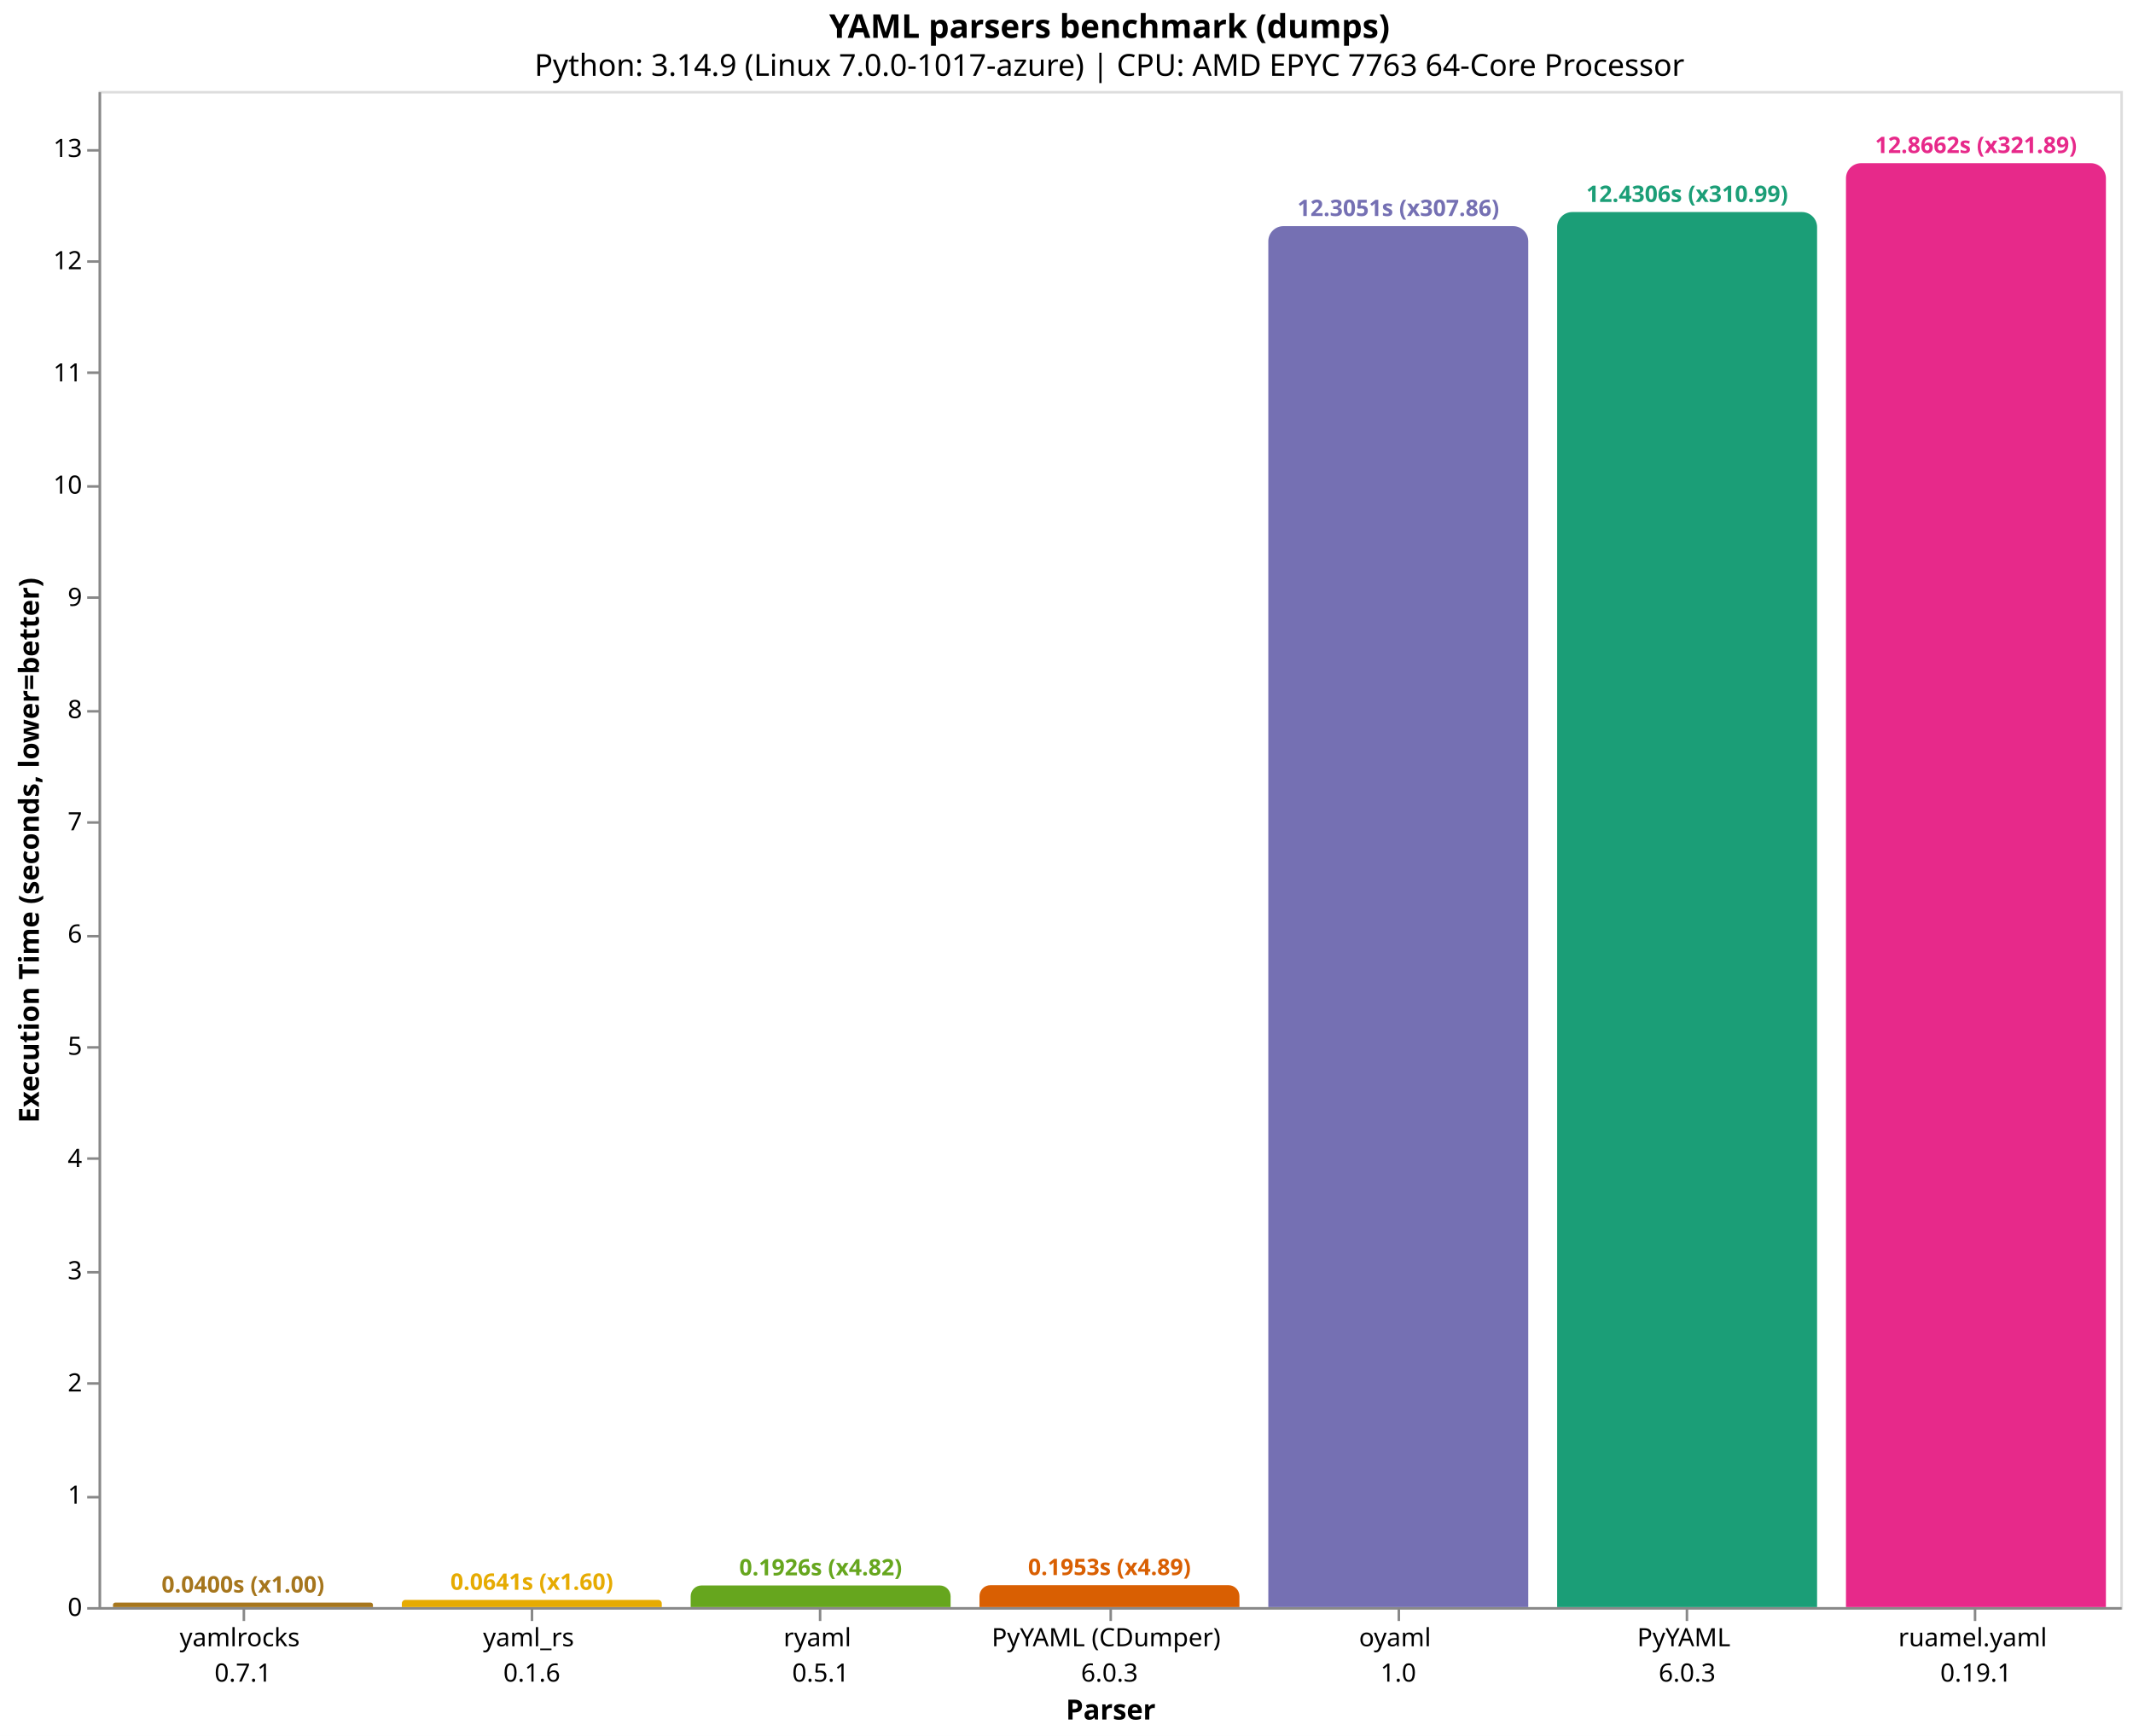
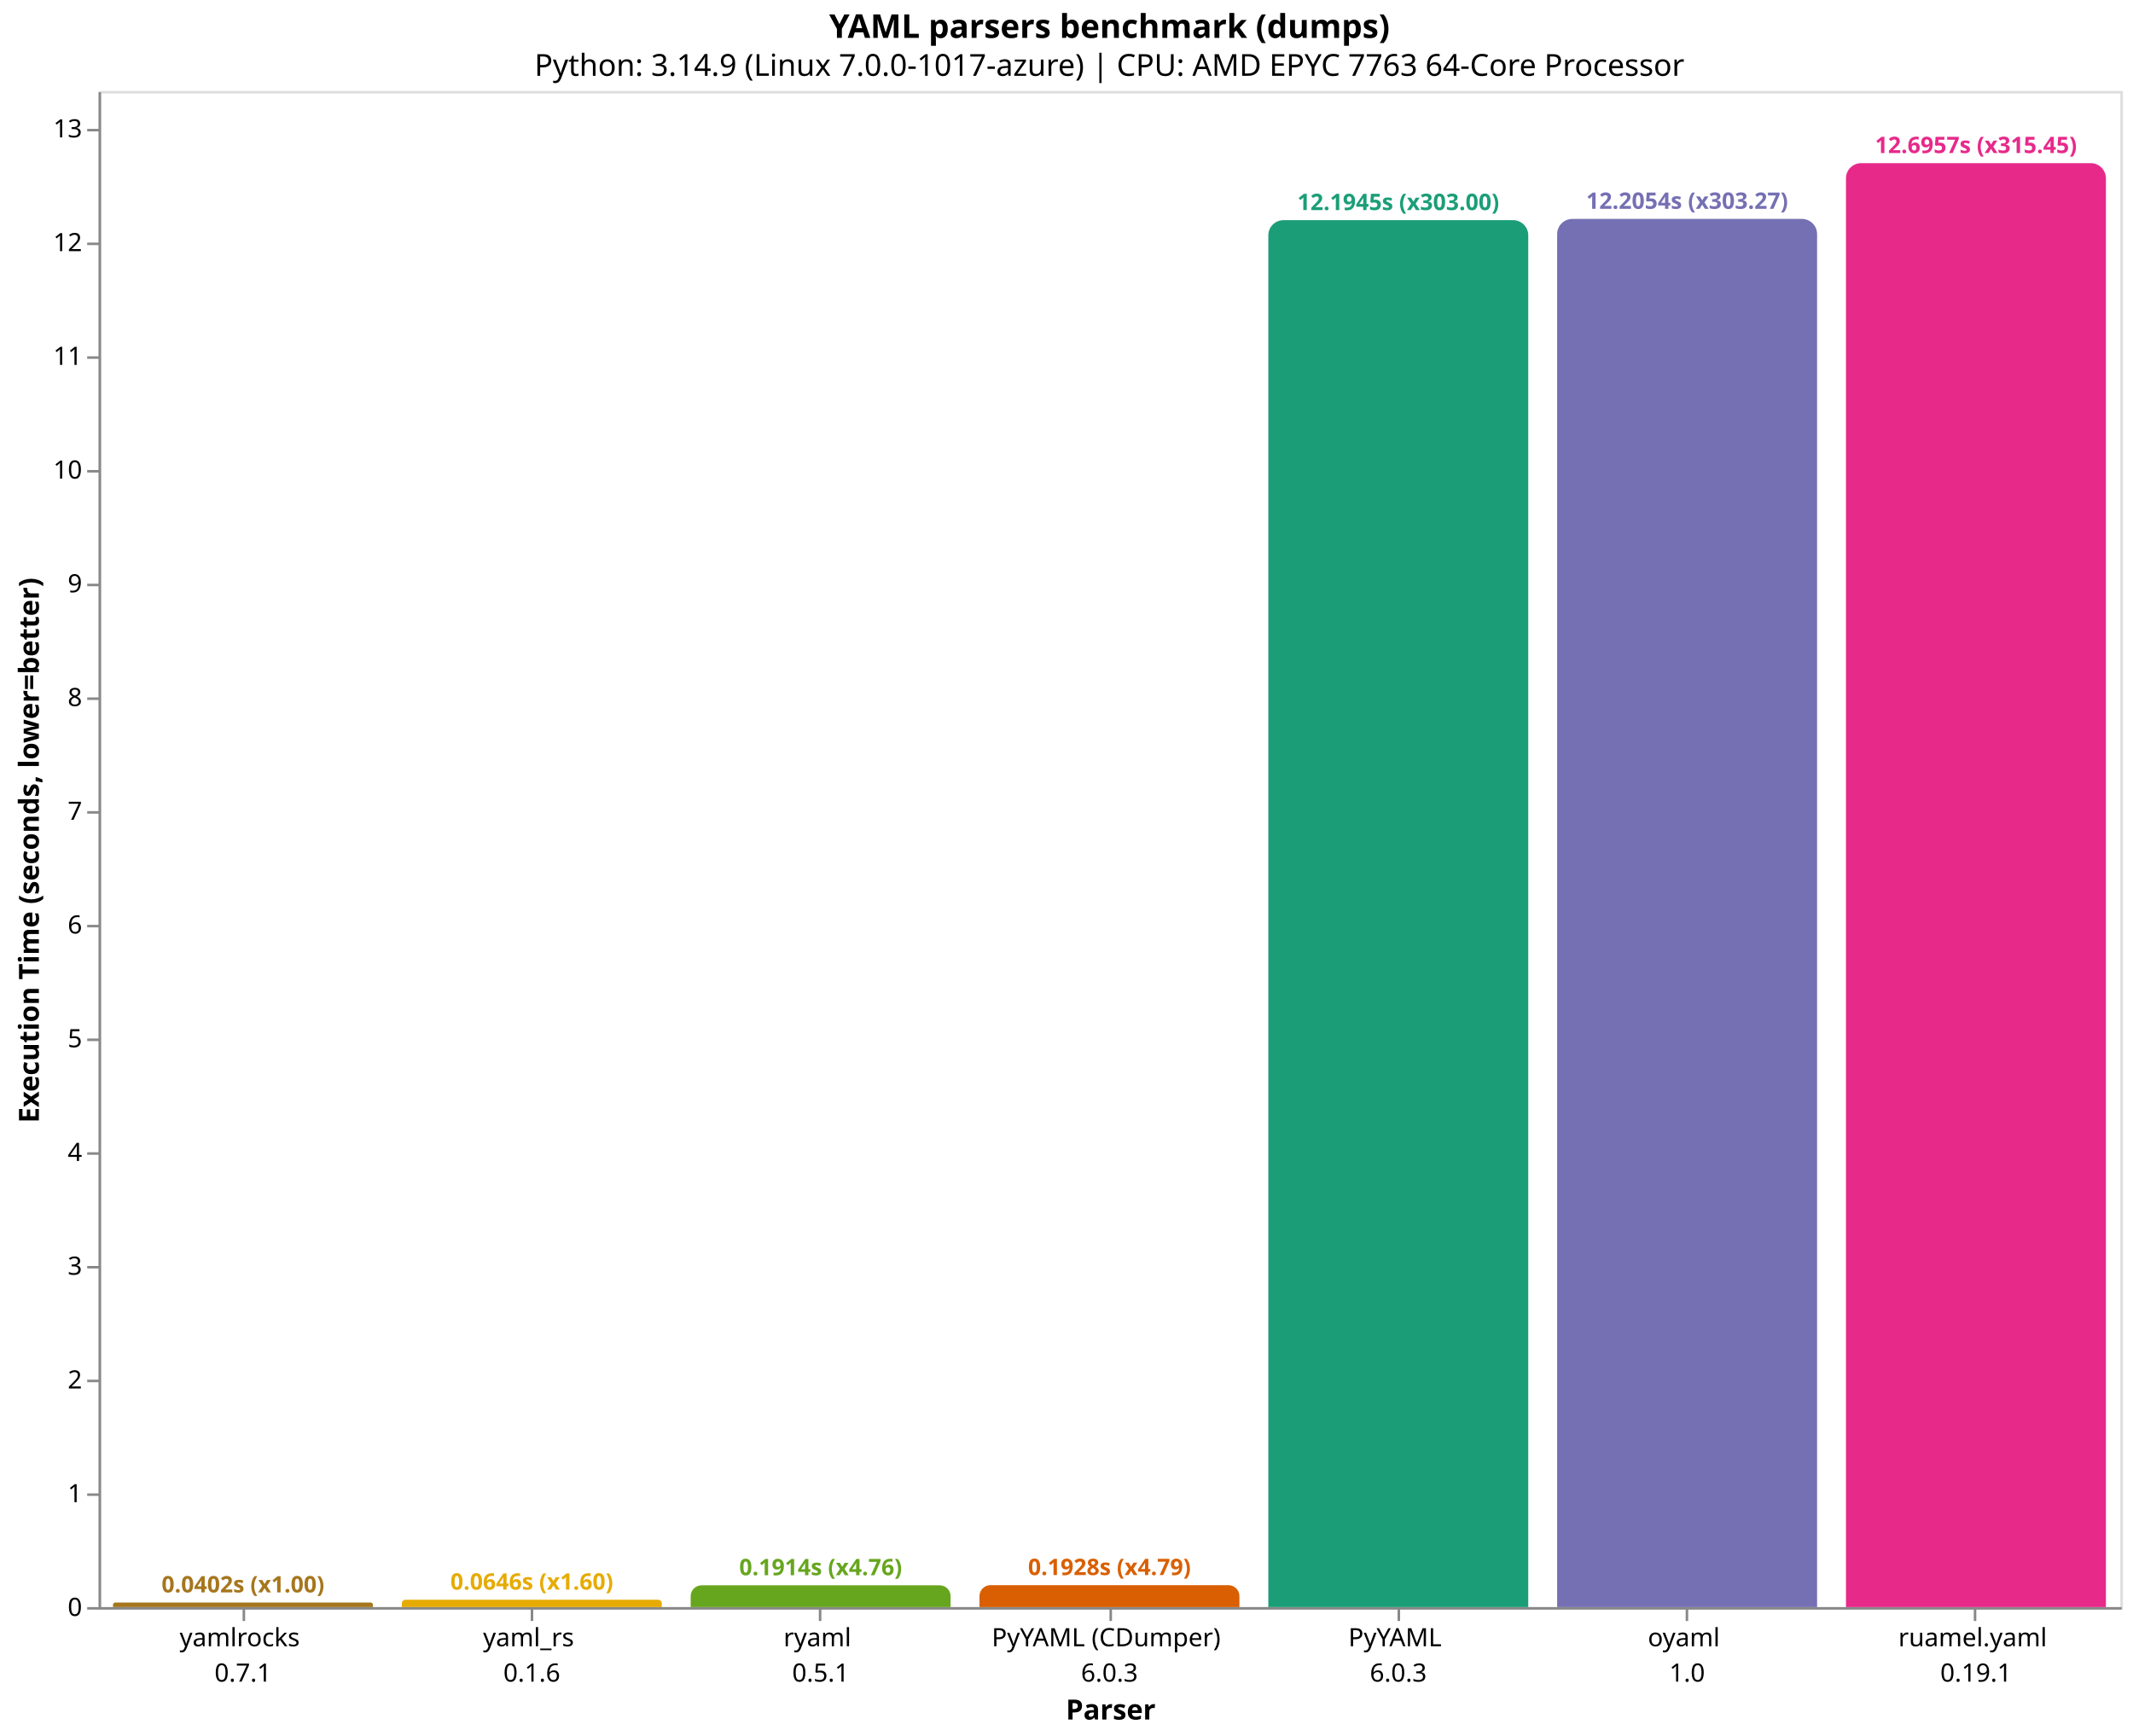
<svg xmlns="http://www.w3.org/2000/svg" version="1.1" class="marks" width="844" height="687" viewBox="0 0 844 687">
  <rect width="844" height="687" fill="white" />
  <g fill="none" stroke-miterlimit="10" transform="translate(39,36)">
    <g class="mark-group role-frame root" role="graphics-object" aria-roledescription="group mark container">
      <g transform="translate(0,0)">
        <path class="background" aria-hidden="true" d="M0.5,0.5h800v600h-800Z" stroke="#ddd" />
        <g>
-           <g class="mark-group role-axis" role="graphics-symbol" aria-roledescription="axis" aria-label="X-axis titled 'Parser' for a discrete scale with 7 values: yamlrocks&#10;0.7.1, yaml_rs&#10;0.1.6, ryaml&#10;0.5.1, PyYAML (CDumper)&#10;6.0.3, oyaml&#10;1.0, PyYAML&#10;6.0.3, ruamel.yaml&#10;0.19.1">
+           <g class="mark-group role-axis" role="graphics-symbol" aria-roledescription="axis" aria-label="X-axis titled 'Parser' for a discrete scale with 7 values: yamlrocks&#10;0.7.1, yaml_rs&#10;0.1.6, ryaml&#10;0.5.1, PyYAML (CDumper)&#10;6.0.3, PyYAML&#10;6.0.3, oyaml&#10;1.0, ruamel.yaml&#10;0.19.1">
            <g transform="translate(0.5,600.5)">
              <path class="background" aria-hidden="true" d="M0,0h0v0h0Z" pointer-events="none" />
              <g>
                <g class="mark-rule role-axis-tick" pointer-events="none">
                  <line transform="translate(57,0)" x2="0" y2="5" stroke="#888" stroke-width="1" opacity="1" />
                  <line transform="translate(171,0)" x2="0" y2="5" stroke="#888" stroke-width="1" opacity="1" />
                  <line transform="translate(285,0)" x2="0" y2="5" stroke="#888" stroke-width="1" opacity="1" />
                  <line transform="translate(400,0)" x2="0" y2="5" stroke="#888" stroke-width="1" opacity="1" />
                  <line transform="translate(514,0)" x2="0" y2="5" stroke="#888" stroke-width="1" opacity="1" />
                  <line transform="translate(628,0)" x2="0" y2="5" stroke="#888" stroke-width="1" opacity="1" />
                  <line transform="translate(742,0)" x2="0" y2="5" stroke="#888" stroke-width="1" opacity="1" />
                </g>
                <g class="mark-text role-axis-label" pointer-events="none">
                  <text text-anchor="middle" transform="translate(56.64286,15)" font-family="sans-serif" font-size="10px" fill="#000" opacity="1">
                    <tspan>yamlrocks</tspan>
                    <tspan x="0" dy="14">0.7.1</tspan>
                  </text>
                  <text text-anchor="middle" transform="translate(170.9286,15)" font-family="sans-serif" font-size="10px" fill="#000" opacity="1">
                    <tspan>yaml_rs</tspan>
                    <tspan x="0" dy="14">0.1.6</tspan>
                  </text>
                  <text text-anchor="middle" transform="translate(285.2143,15)" font-family="sans-serif" font-size="10px" fill="#000" opacity="1">
                    <tspan>ryaml</tspan>
                    <tspan x="0" dy="14">0.5.1</tspan>
                  </text>
                  <text text-anchor="middle" transform="translate(399.5,15)" font-family="sans-serif" font-size="10px" fill="#000" opacity="1">
                    <tspan>PyYAML (CDumper)</tspan>
                    <tspan x="0" dy="14">6.0.3</tspan>
                  </text>
                  <text text-anchor="middle" transform="translate(513.7857,15)" font-family="sans-serif" font-size="10px" fill="#000" opacity="1">
+                     <tspan>PyYAML</tspan>
+                     <tspan x="0" dy="14">6.0.3</tspan>
+                   </text>
+                   <text text-anchor="middle" transform="translate(628.0714,15)" font-family="sans-serif" font-size="10px" fill="#000" opacity="1">
                    <tspan>oyaml</tspan>
                    <tspan x="0" dy="14">1.0</tspan>
-                   </text>
-                   <text text-anchor="middle" transform="translate(628.0714,15)" font-family="sans-serif" font-size="10px" fill="#000" opacity="1">
-                     <tspan>PyYAML</tspan>
-                     <tspan x="0" dy="14">6.0.3</tspan>
                  </text>
                  <text text-anchor="middle" transform="translate(742.3571,15)" font-family="sans-serif" font-size="10px" fill="#000" opacity="1">
                    <tspan>ruamel.yaml</tspan>
                    <tspan x="0" dy="14">0.19.1</tspan>
                  </text>
                </g>
                <g class="mark-rule role-axis-domain" pointer-events="none">
                  <line transform="translate(0,0)" x2="800" y2="0" stroke="#888" stroke-width="1" opacity="1" />
                </g>
                <g class="mark-text role-axis-title" pointer-events="none">
                  <text text-anchor="middle" transform="translate(400,44)" font-family="sans-serif" font-size="11px" font-weight="bold" fill="#000" opacity="1">Parser</text>
                </g>
              </g>
              <path class="foreground" aria-hidden="true" d="" pointer-events="none" display="none" />
            </g>
          </g>
-           <g class="mark-group role-axis" role="graphics-symbol" aria-roledescription="axis" aria-label="Y-axis titled 'Execution Time (seconds, lower=better)' for a linear scale with values from 0 to 14">
+           <g class="mark-group role-axis" role="graphics-symbol" aria-roledescription="axis" aria-label="Y-axis titled 'Execution Time (seconds, lower=better)' for a linear scale with values from 0 to 13">
            <g transform="translate(0.5,0.5)">
              <path class="background" aria-hidden="true" d="M0,0h0v0h0Z" pointer-events="none" />
              <g>
                <g class="mark-rule role-axis-tick" pointer-events="none">
                  <line transform="translate(0,600)" x2="-5" y2="0" stroke="#888" stroke-width="1" opacity="1" />
-                   <line transform="translate(0,556)" x2="-5" y2="0" stroke="#888" stroke-width="1" opacity="1" />
-                   <line transform="translate(0,511)" x2="-5" y2="0" stroke="#888" stroke-width="1" opacity="1" />
-                   <line transform="translate(0,467)" x2="-5" y2="0" stroke="#888" stroke-width="1" opacity="1" />
-                   <line transform="translate(0,422)" x2="-5" y2="0" stroke="#888" stroke-width="1" opacity="1" />
-                   <line transform="translate(0,378)" x2="-5" y2="0" stroke="#888" stroke-width="1" opacity="1" />
-                   <line transform="translate(0,334)" x2="-5" y2="0" stroke="#888" stroke-width="1" opacity="1" />
-                   <line transform="translate(0,289)" x2="-5" y2="0" stroke="#888" stroke-width="1" opacity="1" />
-                   <line transform="translate(0,245)" x2="-5" y2="0" stroke="#888" stroke-width="1" opacity="1" />
-                   <line transform="translate(0,200)" x2="-5" y2="0" stroke="#888" stroke-width="1" opacity="1" />
-                   <line transform="translate(0,156)" x2="-5" y2="0" stroke="#888" stroke-width="1" opacity="1" />
-                   <line transform="translate(0,111)" x2="-5" y2="0" stroke="#888" stroke-width="1" opacity="1" />
-                   <line transform="translate(0,67)" x2="-5" y2="0" stroke="#888" stroke-width="1" opacity="1" />
-                   <line transform="translate(0,23)" x2="-5" y2="0" stroke="#888" stroke-width="1" opacity="1" />
+                   <line transform="translate(0,555)" x2="-5" y2="0" stroke="#888" stroke-width="1" opacity="1" />
+                   <line transform="translate(0,510)" x2="-5" y2="0" stroke="#888" stroke-width="1" opacity="1" />
+                   <line transform="translate(0,465)" x2="-5" y2="0" stroke="#888" stroke-width="1" opacity="1" />
+                   <line transform="translate(0,420)" x2="-5" y2="0" stroke="#888" stroke-width="1" opacity="1" />
+                   <line transform="translate(0,375)" x2="-5" y2="0" stroke="#888" stroke-width="1" opacity="1" />
+                   <line transform="translate(0,330)" x2="-5" y2="0" stroke="#888" stroke-width="1" opacity="1" />
+                   <line transform="translate(0,285)" x2="-5" y2="0" stroke="#888" stroke-width="1" opacity="1" />
+                   <line transform="translate(0,240)" x2="-5" y2="0" stroke="#888" stroke-width="1" opacity="1" />
+                   <line transform="translate(0,195)" x2="-5" y2="0" stroke="#888" stroke-width="1" opacity="1" />
+                   <line transform="translate(0,150)" x2="-5" y2="0" stroke="#888" stroke-width="1" opacity="1" />
+                   <line transform="translate(0,105)" x2="-5" y2="0" stroke="#888" stroke-width="1" opacity="1" />
+                   <line transform="translate(0,60)" x2="-5" y2="0" stroke="#888" stroke-width="1" opacity="1" />
+                   <line transform="translate(0,15)" x2="-5" y2="0" stroke="#888" stroke-width="1" opacity="1" />
                </g>
                <g class="mark-text role-axis-label" pointer-events="none">
                  <text text-anchor="end" transform="translate(-7,603)" font-family="sans-serif" font-size="10px" fill="#000" opacity="1">0</text>
-                   <text text-anchor="end" transform="translate(-7,558.5867)" font-family="sans-serif" font-size="10px" fill="#000" opacity="1">1</text>
-                   <text text-anchor="end" transform="translate(-7,514.1734)" font-family="sans-serif" font-size="10px" fill="#000" opacity="1">2</text>
-                   <text text-anchor="end" transform="translate(-7,469.7602)" font-family="sans-serif" font-size="10px" fill="#000" opacity="1">3</text>
-                   <text text-anchor="end" transform="translate(-7,425.3469)" font-family="sans-serif" font-size="10px" fill="#000" opacity="1">4</text>
-                   <text text-anchor="end" transform="translate(-7,380.9336)" font-family="sans-serif" font-size="10px" fill="#000" opacity="1">5</text>
-                   <text text-anchor="end" transform="translate(-7,336.5203)" font-family="sans-serif" font-size="10px" fill="#000" opacity="1">6</text>
-                   <text text-anchor="end" transform="translate(-7,292.1071)" font-family="sans-serif" font-size="10px" fill="#000" opacity="1">7</text>
-                   <text text-anchor="end" transform="translate(-7,247.6938)" font-family="sans-serif" font-size="10px" fill="#000" opacity="1">8</text>
-                   <text text-anchor="end" transform="translate(-7,203.2805)" font-family="sans-serif" font-size="10px" fill="#000" opacity="1">9</text>
-                   <text text-anchor="end" transform="translate(-7,158.8672)" font-family="sans-serif" font-size="10px" fill="#000" opacity="1">10</text>
-                   <text text-anchor="end" transform="translate(-7,114.454)" font-family="sans-serif" font-size="10px" fill="#000" opacity="1">11</text>
-                   <text text-anchor="end" transform="translate(-7,70.04069)" font-family="sans-serif" font-size="10px" fill="#000" opacity="1">12</text>
-                   <text text-anchor="end" transform="translate(-7,25.62741)" font-family="sans-serif" font-size="10px" fill="#000" opacity="1">13</text>
+                   <text text-anchor="end" transform="translate(-7,557.9905)" font-family="sans-serif" font-size="10px" fill="#000" opacity="1">1</text>
+                   <text text-anchor="end" transform="translate(-7,512.981)" font-family="sans-serif" font-size="10px" fill="#000" opacity="1">2</text>
+                   <text text-anchor="end" transform="translate(-7,467.9715)" font-family="sans-serif" font-size="10px" fill="#000" opacity="1">3</text>
+                   <text text-anchor="end" transform="translate(-7,422.962)" font-family="sans-serif" font-size="10px" fill="#000" opacity="1">4</text>
+                   <text text-anchor="end" transform="translate(-7,377.9525)" font-family="sans-serif" font-size="10px" fill="#000" opacity="1">5</text>
+                   <text text-anchor="end" transform="translate(-7,332.943)" font-family="sans-serif" font-size="10px" fill="#000" opacity="1">6</text>
+                   <text text-anchor="end" transform="translate(-7,287.9335)" font-family="sans-serif" font-size="10px" fill="#000" opacity="1">7</text>
+                   <text text-anchor="end" transform="translate(-7,242.924)" font-family="sans-serif" font-size="10px" fill="#000" opacity="1">8</text>
+                   <text text-anchor="end" transform="translate(-7,197.9145)" font-family="sans-serif" font-size="10px" fill="#000" opacity="1">9</text>
+                   <text text-anchor="end" transform="translate(-7,152.905)" font-family="sans-serif" font-size="10px" fill="#000" opacity="1">10</text>
+                   <text text-anchor="end" transform="translate(-7,107.8955)" font-family="sans-serif" font-size="10px" fill="#000" opacity="1">11</text>
+                   <text text-anchor="end" transform="translate(-7,62.88598)" font-family="sans-serif" font-size="10px" fill="#000" opacity="1">12</text>
+                   <text text-anchor="end" transform="translate(-7,17.87648)" font-family="sans-serif" font-size="10px" fill="#000" opacity="1">13</text>
                </g>
                <g class="mark-rule role-axis-domain" pointer-events="none">
                  <line transform="translate(0,600)" x2="0" y2="-600" stroke="#888" stroke-width="1" opacity="1" />
                </g>
                <g class="mark-text role-axis-title" pointer-events="none">
                  <text text-anchor="middle" transform="translate(-22.12305,300) rotate(-90) translate(0,-2)" font-family="sans-serif" font-size="11px" font-weight="bold" fill="#000" opacity="1">Execution Time (seconds, lower=better)</text>
                </g>
              </g>
              <path class="foreground" aria-hidden="true" d="" pointer-events="none" display="none" />
            </g>
          </g>
          <g class="mark-group role-scope" role="graphics-object" aria-roledescription="group mark container">
-             <g transform="translate(5.714286,598.2248)">
-               <path class="background" aria-hidden="true" d="M0.888,0L101.97,0C102.459,0,102.857,0.398,102.857,0.888L102.857,1.775C102.857,1.775,102.857,1.775,102.857,1.775L0,1.775C0,1.775,0,1.775,0,1.775L0,0.888C0,0.398,0.398,0,0.888,0Z" />
+             <g transform="translate(5.714286,598.1885)">
+               <path class="background" aria-hidden="true" d="M0.906,0L101.951,0C102.451,0,102.857,0.406,102.857,0.906L102.857,1.811C102.857,1.811,102.857,1.811,102.857,1.811L0,1.811C0,1.811,0,1.811,0,1.811L0,0.906C0,0.406,0.406,0,0.906,0Z" />
              <g clip-path="url(#clip9)">
                <g class="mark-group role-scope" role="graphics-object" aria-roledescription="group mark container">
-                   <g transform="translate(0,-598.2248)">
-                     <path class="background" aria-hidden="true" d="M0,0h102.857v0h-102.857Z" />
-                     <g>
-                       <g class="mark-rect role-mark layer_0_marks" role="graphics-object" aria-roledescription="rect mark container">
-                         <path aria-label="Parser: yamlrocks&#10;0.7.1; Execution Time (seconds, lower=better): 0.039970558; parser: yamlrocks; Execution Time (s): 0.0400; Slowdown: 1.00" role="graphics-symbol" aria-roledescription="bar" d="M0,598.225h102.857v1.775h-102.857Z" fill="#a6761d" />
-                       </g>
-                     </g>
-                     <path class="foreground" aria-hidden="true" d="" display="none" />
-                   </g>
-                 </g>
-               </g>
-               <path class="foreground" aria-hidden="true" d="" display="none" />
-             </g>
-             <g transform="translate(120,597.1516)">
-               <path class="background" aria-hidden="true" d="M1.424,0L101.433,0C102.219,0,102.857,0.638,102.857,1.424L102.857,2.848C102.857,2.848,102.857,2.848,102.857,2.848L0,2.848C0,2.848,0,2.848,0,2.848L0,1.424C0,0.638,0.638,0,1.424,0Z" />
+                   <g transform="translate(0,-598.1885)">
+                     <path class="background" aria-hidden="true" d="M0,0h102.857v0h-102.857Z" />
+                     <g>
+                       <g class="mark-rect role-mark layer_0_marks" role="graphics-object" aria-roledescription="rect mark container">
+                         <path aria-label="Parser: yamlrocks&#10;0.7.1; Execution Time (seconds, lower=better): 0.0402461703333; parser: yamlrocks; Execution Time (s): 0.0402; Slowdown: 1.00" role="graphics-symbol" aria-roledescription="bar" d="M0,598.189h102.857v1.811h-102.857Z" fill="#a6761d" />
+                       </g>
+                     </g>
+                     <path class="foreground" aria-hidden="true" d="" display="none" />
+                   </g>
+                 </g>
+               </g>
+               <path class="foreground" aria-hidden="true" d="" display="none" />
+             </g>
+             <g transform="translate(120,597.0939)">
+               <path class="background" aria-hidden="true" d="M1.453,0L101.404,0C102.206,0,102.857,0.651,102.857,1.453L102.857,2.906C102.857,2.906,102.857,2.906,102.857,2.906L0,2.906C0,2.906,0,2.906,0,2.906L0,1.453C0,0.651,0.651,0,1.453,0Z" />
              <g clip-path="url(#clip10)">
                <g class="mark-group role-scope" role="graphics-object" aria-roledescription="group mark container">
-                   <g transform="translate(0,-597.1516)">
-                     <path class="background" aria-hidden="true" d="M0,0h102.857v0h-102.857Z" />
-                     <g>
-                       <g class="mark-rect role-mark layer_0_marks" role="graphics-object" aria-roledescription="rect mark container">
-                         <path aria-label="Parser: yaml_rs&#10;0.1.6; Execution Time (seconds, lower=better): 0.0641347503333; parser: yaml_rs; Execution Time (s): 0.0641; Slowdown: 1.60" role="graphics-symbol" aria-roledescription="bar" d="M0,597.152h102.857v2.848h-102.857Z" fill="#e6ab02" />
-                       </g>
-                     </g>
-                     <path class="foreground" aria-hidden="true" d="" display="none" />
-                   </g>
-                 </g>
-               </g>
-               <path class="foreground" aria-hidden="true" d="" display="none" />
-             </g>
-             <g transform="translate(234.2857,591.4452)">
-               <path class="background" aria-hidden="true" d="M4.277,0L98.58,0C100.941,0,102.857,1.917,102.857,4.277L102.857,8.555C102.857,8.555,102.857,8.555,102.857,8.555L0,8.555C0,8.555,0,8.555,0,8.555L0,4.277C0,1.917,1.917,0,4.277,0Z" />
+                   <g transform="translate(0,-597.0939)">
+                     <path class="background" aria-hidden="true" d="M0,0h102.857v0h-102.857Z" />
+                     <g>
+                       <g class="mark-rect role-mark layer_0_marks" role="graphics-object" aria-roledescription="rect mark container">
+                         <path aria-label="Parser: yaml_rs&#10;0.1.6; Execution Time (seconds, lower=better): 0.0645664946667; parser: yaml_rs; Execution Time (s): 0.0646; Slowdown: 1.60" role="graphics-symbol" aria-roledescription="bar" d="M0,597.094h102.857v2.906h-102.857Z" fill="#e6ab02" />
+                       </g>
+                     </g>
+                     <path class="foreground" aria-hidden="true" d="" display="none" />
+                   </g>
+                 </g>
+               </g>
+               <path class="foreground" aria-hidden="true" d="" display="none" />
+             </g>
+             <g transform="translate(234.2857,591.3833)">
+               <path class="background" aria-hidden="true" d="M4.308,0L98.549,0C100.927,0,102.857,1.931,102.857,4.308L102.857,8.617C102.857,8.617,102.857,8.617,102.857,8.617L0,8.617C0,8.617,0,8.617,0,8.617L0,4.308C0,1.931,1.931,0,4.308,0Z" />
              <g clip-path="url(#clip11)">
                <g class="mark-group role-scope" role="graphics-object" aria-roledescription="group mark container">
-                   <g transform="translate(0,-591.4452)">
-                     <path class="background" aria-hidden="true" d="M0,0h102.857v0h-102.857Z" />
-                     <g>
-                       <g class="mark-rect role-mark layer_0_marks" role="graphics-object" aria-roledescription="rect mark container">
-                         <path aria-label="Parser: ryaml&#10;0.5.1; Execution Time (seconds, lower=better): 0.192618144; parser: ryaml; Execution Time (s): 0.1926; Slowdown: 4.82" role="graphics-symbol" aria-roledescription="bar" d="M0,591.445h102.857v8.555h-102.857Z" fill="#66a61e" />
-                       </g>
-                     </g>
-                     <path class="foreground" aria-hidden="true" d="" display="none" />
-                   </g>
-                 </g>
-               </g>
-               <path class="foreground" aria-hidden="true" d="" display="none" />
-             </g>
-             <g transform="translate(348.5714,591.3266)">
-               <path class="background" aria-hidden="true" d="M4.337,0L98.52,0C100.914,0,102.857,1.943,102.857,4.337L102.857,8.673C102.857,8.673,102.857,8.673,102.857,8.673L0,8.673C0,8.673,0,8.673,0,8.673L0,4.337C0,1.943,1.943,0,4.337,0Z" />
+                   <g transform="translate(0,-591.3833)">
+                     <path class="background" aria-hidden="true" d="M0,0h102.857v0h-102.857Z" />
+                     <g>
+                       <g class="mark-rect role-mark layer_0_marks" role="graphics-object" aria-roledescription="rect mark container">
+                         <path aria-label="Parser: ryaml&#10;0.5.1; Execution Time (seconds, lower=better): 0.191442719; parser: ryaml; Execution Time (s): 0.1914; Slowdown: 4.76" role="graphics-symbol" aria-roledescription="bar" d="M0,591.383h102.857v8.617h-102.857Z" fill="#66a61e" />
+                       </g>
+                     </g>
+                     <path class="foreground" aria-hidden="true" d="" display="none" />
+                   </g>
+                 </g>
+               </g>
+               <path class="foreground" aria-hidden="true" d="" display="none" />
+             </g>
+             <g transform="translate(348.5714,591.3241)">
+               <path class="background" aria-hidden="true" d="M4.338,0L98.519,0C100.913,0,102.857,1.944,102.857,4.338L102.857,8.676C102.857,8.676,102.857,8.676,102.857,8.676L0,8.676C0,8.676,0,8.676,0,8.676L0,4.338C0,1.944,1.944,0,4.338,0Z" />
              <g clip-path="url(#clip12)">
                <g class="mark-group role-scope" role="graphics-object" aria-roledescription="group mark container">
-                   <g transform="translate(0,-591.3266)">
-                     <path class="background" aria-hidden="true" d="M0,0h102.857v0h-102.857Z" />
-                     <g>
-                       <g class="mark-rect role-mark layer_0_marks" role="graphics-object" aria-roledescription="rect mark container">
-                         <path aria-label="Parser: PyYAML (CDumper)&#10;6.0.3; Execution Time (seconds, lower=better): 0.195287867333; parser: PyYAML (CDumper); Execution Time (s): 0.1953; Slowdown: 4.89" role="graphics-symbol" aria-roledescription="bar" d="M0,591.327h102.857v8.673h-102.857Z" fill="#d95f02" />
-                       </g>
-                     </g>
-                     <path class="foreground" aria-hidden="true" d="" display="none" />
-                   </g>
-                 </g>
-               </g>
-               <path class="foreground" aria-hidden="true" d="" display="none" />
-             </g>
-             <g transform="translate(462.8571,53.48846)">
-               <path class="background" aria-hidden="true" d="M6,0L96.857,0C100.169,0,102.857,2.689,102.857,6L102.857,546.512C102.857,546.512,102.857,546.512,102.857,546.512L0,546.512C0,546.512,0,546.512,0,546.512L0,6C0,2.689,2.689,0,6,0Z" />
+                   <g transform="translate(0,-591.3241)">
+                     <path class="background" aria-hidden="true" d="M0,0h102.857v0h-102.857Z" />
+                     <g>
+                       <g class="mark-rect role-mark layer_0_marks" role="graphics-object" aria-roledescription="rect mark container">
+                         <path aria-label="Parser: PyYAML (CDumper)&#10;6.0.3; Execution Time (seconds, lower=better): 0.192756397333; parser: PyYAML (CDumper); Execution Time (s): 0.1928; Slowdown: 4.79" role="graphics-symbol" aria-roledescription="bar" d="M0,591.324h102.857v8.676h-102.857Z" fill="#d95f02" />
+                       </g>
+                     </g>
+                     <path class="foreground" aria-hidden="true" d="" display="none" />
+                   </g>
+                 </g>
+               </g>
+               <path class="foreground" aria-hidden="true" d="" display="none" />
+             </g>
+             <g transform="translate(462.8571,51.13064)">
+               <path class="background" aria-hidden="true" d="M6,0L96.857,0C100.169,0,102.857,2.689,102.857,6L102.857,548.869C102.857,548.869,102.857,548.869,102.857,548.869L0,548.869C0,548.869,0,548.869,0,548.869L0,6C0,2.689,2.689,0,6,0Z" />
              <g clip-path="url(#clip13)">
                <g class="mark-group role-scope" role="graphics-object" aria-roledescription="group mark container">
-                   <g transform="translate(0,-53.48846)">
-                     <path class="background" aria-hidden="true" d="M0,0h102.857v0h-102.857Z" />
-                     <g>
-                       <g class="mark-rect role-mark layer_0_marks" role="graphics-object" aria-roledescription="rect mark container">
-                         <path aria-label="Parser: oyaml&#10;1.0; Execution Time (seconds, lower=better): 12.305139012; parser: oyaml; Execution Time (s): 12.3051; Slowdown: 307.86" role="graphics-symbol" aria-roledescription="bar" d="M0,53.488h102.857v546.512h-102.857Z" fill="#7570b3" />
-                       </g>
-                     </g>
-                     <path class="foreground" aria-hidden="true" d="" display="none" />
-                   </g>
-                 </g>
-               </g>
-               <path class="foreground" aria-hidden="true" d="" display="none" />
-             </g>
-             <g transform="translate(577.1429,47.91507)">
-               <path class="background" aria-hidden="true" d="M6,0L96.857,0C100.169,0,102.857,2.689,102.857,6L102.857,552.085C102.857,552.085,102.857,552.085,102.857,552.085L0,552.085C0,552.085,0,552.085,0,552.085L0,6C0,2.689,2.689,0,6,0Z" />
+                   <g transform="translate(0,-51.13064)">
+                     <path class="background" aria-hidden="true" d="M0,0h102.857v0h-102.857Z" />
+                     <g>
+                       <g class="mark-rect role-mark layer_0_marks" role="graphics-object" aria-roledescription="rect mark container">
+                         <path aria-label="Parser: PyYAML&#10;6.0.3; Execution Time (seconds, lower=better): 12.1945220357; parser: PyYAML; Execution Time (s): 12.1945; Slowdown: 303.00" role="graphics-symbol" aria-roledescription="bar" d="M0,51.131h102.857v548.869h-102.857Z" fill="#1b9e77" />
+                       </g>
+                     </g>
+                     <path class="foreground" aria-hidden="true" d="" display="none" />
+                   </g>
+                 </g>
+               </g>
+               <path class="foreground" aria-hidden="true" d="" display="none" />
+             </g>
+             <g transform="translate(577.1429,50.63917)">
+               <path class="background" aria-hidden="true" d="M6,0L96.857,0C100.169,0,102.857,2.689,102.857,6L102.857,549.361C102.857,549.361,102.857,549.361,102.857,549.361L0,549.361C0,549.361,0,549.361,0,549.361L0,6C0,2.689,2.689,0,6,0Z" />
              <g clip-path="url(#clip14)">
                <g class="mark-group role-scope" role="graphics-object" aria-roledescription="group mark container">
-                   <g transform="translate(0,-47.91507)">
-                     <path class="background" aria-hidden="true" d="M0,0h102.857v0h-102.857Z" />
-                     <g>
-                       <g class="mark-rect role-mark layer_0_marks" role="graphics-object" aria-roledescription="rect mark container">
-                         <path aria-label="Parser: PyYAML&#10;6.0.3; Execution Time (seconds, lower=better): 12.4306284957; parser: PyYAML; Execution Time (s): 12.4306; Slowdown: 310.99" role="graphics-symbol" aria-roledescription="bar" d="M0,47.915h102.857v552.085h-102.857Z" fill="#1b9e77" />
+                   <g transform="translate(0,-50.63917)">
+                     <path class="background" aria-hidden="true" d="M0,0h102.857v0h-102.857Z" />
+                     <g>
+                       <g class="mark-rect role-mark layer_0_marks" role="graphics-object" aria-roledescription="rect mark container">
+                         <path aria-label="Parser: oyaml&#10;1.0; Execution Time (seconds, lower=better): 12.205441249; parser: oyaml; Execution Time (s): 12.2054; Slowdown: 303.27" role="graphics-symbol" aria-roledescription="bar" d="M0,50.639h102.857v549.361h-102.857Z" fill="#7570b3" />
                      </g>
                    </g>
                    <path class="foreground" aria-hidden="true" d="" display="none" />
                  </g>
                </g>
              </g>
              <path class="foreground" aria-hidden="true" d="" display="none" />
            </g>
            <g transform="translate(691.4286,28.57143)">
              <path class="background" aria-hidden="true" d="M6,0L96.857,0C100.169,0,102.857,2.689,102.857,6L102.857,571.429C102.857,571.429,102.857,571.429,102.857,571.429L0,571.429C0,571.429,0,571.429,0,571.429L0,6C0,2.689,2.689,0,6,0Z" />
              <g clip-path="url(#clip15)">
                <g class="mark-group role-scope" role="graphics-object" aria-roledescription="group mark container">
                  <g transform="translate(0,-28.57143)">
                    <path class="background" aria-hidden="true" d="M0,0h102.857v0h-102.857Z" />
                    <g>
                      <g class="mark-rect role-mark layer_0_marks" role="graphics-object" aria-roledescription="rect mark container">
-                         <path aria-label="Parser: ruamel.yaml&#10;0.19.1; Execution Time (seconds, lower=better): 12.866165755; parser: ruamel.yaml; Execution Time (s): 12.8662; Slowdown: 321.89" role="graphics-symbol" aria-roledescription="bar" d="M0,28.571h102.857v571.429h-102.857Z" fill="#e7298a" />
+                         <path aria-label="Parser: ruamel.yaml&#10;0.19.1; Execution Time (seconds, lower=better): 12.695732051; parser: ruamel.yaml; Execution Time (s): 12.6957; Slowdown: 315.45" role="graphics-symbol" aria-roledescription="bar" d="M0,28.571h102.857v571.429h-102.857Z" fill="#e7298a" />
                      </g>
                    </g>
                    <path class="foreground" aria-hidden="true" d="" display="none" />
                  </g>
                </g>
              </g>
              <path class="foreground" aria-hidden="true" d="" display="none" />
            </g>
          </g>
          <g class="mark-text role-mark layer_1_marks" role="graphics-object" aria-roledescription="text mark container">
-             <text aria-label="Parser: yamlrocks&#10;0.7.1; Execution Time (seconds, lower=better): 0.039970558; parser: yamlrocks; label: 0.0400s (x1.00); Execution Time (s): 0.0400; Slowdown: 1.00" role="graphics-symbol" aria-roledescription="text mark" text-anchor="middle" transform="translate(57.14286,594.2248)" font-family="sans-serif" font-size="9px" font-weight="bold" fill="#a6761d">0.0400s (x1.00)</text>
-             <text aria-label="Parser: yaml_rs&#10;0.1.6; Execution Time (seconds, lower=better): 0.0641347503333; parser: yaml_rs; label: 0.0641s (x1.60); Execution Time (s): 0.0641; Slowdown: 1.60" role="graphics-symbol" aria-roledescription="text mark" text-anchor="middle" transform="translate(171.4286,593.1516)" font-family="sans-serif" font-size="9px" font-weight="bold" fill="#e6ab02">0.0641s (x1.60)</text>
-             <text aria-label="Parser: ryaml&#10;0.5.1; Execution Time (seconds, lower=better): 0.192618144; parser: ryaml; label: 0.1926s (x4.82); Execution Time (s): 0.1926; Slowdown: 4.82" role="graphics-symbol" aria-roledescription="text mark" text-anchor="middle" transform="translate(285.7143,587.4452)" font-family="sans-serif" font-size="9px" font-weight="bold" fill="#66a61e">0.1926s (x4.82)</text>
-             <text aria-label="Parser: PyYAML (CDumper)&#10;6.0.3; Execution Time (seconds, lower=better): 0.195287867333; parser: PyYAML (CDumper); label: 0.1953s (x4.89); Execution Time (s): 0.1953; Slowdown: 4.89" role="graphics-symbol" aria-roledescription="text mark" text-anchor="middle" transform="translate(400,587.3266)" font-family="sans-serif" font-size="9px" font-weight="bold" fill="#d95f02">0.1953s (x4.89)</text>
-             <text aria-label="Parser: oyaml&#10;1.0; Execution Time (seconds, lower=better): 12.305139012; parser: oyaml; label: 12.3051s (x307.86); Execution Time (s): 12.3051; Slowdown: 307.86" role="graphics-symbol" aria-roledescription="text mark" text-anchor="middle" transform="translate(514.2857,49.48846)" font-family="sans-serif" font-size="9px" font-weight="bold" fill="#7570b3">12.3051s (x307.86)</text>
-             <text aria-label="Parser: PyYAML&#10;6.0.3; Execution Time (seconds, lower=better): 12.4306284957; parser: PyYAML; label: 12.4306s (x310.99); Execution Time (s): 12.4306; Slowdown: 310.99" role="graphics-symbol" aria-roledescription="text mark" text-anchor="middle" transform="translate(628.5714,43.91507)" font-family="sans-serif" font-size="9px" font-weight="bold" fill="#1b9e77">12.4306s (x310.99)</text>
-             <text aria-label="Parser: ruamel.yaml&#10;0.19.1; Execution Time (seconds, lower=better): 12.866165755; parser: ruamel.yaml; label: 12.8662s (x321.89); Execution Time (s): 12.8662; Slowdown: 321.89" role="graphics-symbol" aria-roledescription="text mark" text-anchor="middle" transform="translate(742.8571,24.57143)" font-family="sans-serif" font-size="9px" font-weight="bold" fill="#e7298a">12.8662s (x321.89)</text>
+             <text aria-label="Parser: yamlrocks&#10;0.7.1; Execution Time (seconds, lower=better): 0.0402461703333; parser: yamlrocks; label: 0.0402s (x1.00); Execution Time (s): 0.0402; Slowdown: 1.00" role="graphics-symbol" aria-roledescription="text mark" text-anchor="middle" transform="translate(57.14286,594.1885)" font-family="sans-serif" font-size="9px" font-weight="bold" fill="#a6761d">0.0402s (x1.00)</text>
+             <text aria-label="Parser: yaml_rs&#10;0.1.6; Execution Time (seconds, lower=better): 0.0645664946667; parser: yaml_rs; label: 0.0646s (x1.60); Execution Time (s): 0.0646; Slowdown: 1.60" role="graphics-symbol" aria-roledescription="text mark" text-anchor="middle" transform="translate(171.4286,593.0939)" font-family="sans-serif" font-size="9px" font-weight="bold" fill="#e6ab02">0.0646s (x1.60)</text>
+             <text aria-label="Parser: ryaml&#10;0.5.1; Execution Time (seconds, lower=better): 0.191442719; parser: ryaml; label: 0.1914s (x4.76); Execution Time (s): 0.1914; Slowdown: 4.76" role="graphics-symbol" aria-roledescription="text mark" text-anchor="middle" transform="translate(285.7143,587.3833)" font-family="sans-serif" font-size="9px" font-weight="bold" fill="#66a61e">0.1914s (x4.76)</text>
+             <text aria-label="Parser: PyYAML (CDumper)&#10;6.0.3; Execution Time (seconds, lower=better): 0.192756397333; parser: PyYAML (CDumper); label: 0.1928s (x4.79); Execution Time (s): 0.1928; Slowdown: 4.79" role="graphics-symbol" aria-roledescription="text mark" text-anchor="middle" transform="translate(400,587.3241)" font-family="sans-serif" font-size="9px" font-weight="bold" fill="#d95f02">0.1928s (x4.79)</text>
+             <text aria-label="Parser: PyYAML&#10;6.0.3; Execution Time (seconds, lower=better): 12.1945220357; parser: PyYAML; label: 12.1945s (x303.00); Execution Time (s): 12.1945; Slowdown: 303.00" role="graphics-symbol" aria-roledescription="text mark" text-anchor="middle" transform="translate(514.2857,47.13064)" font-family="sans-serif" font-size="9px" font-weight="bold" fill="#1b9e77">12.1945s (x303.00)</text>
+             <text aria-label="Parser: oyaml&#10;1.0; Execution Time (seconds, lower=better): 12.205441249; parser: oyaml; label: 12.2054s (x303.27); Execution Time (s): 12.2054; Slowdown: 303.27" role="graphics-symbol" aria-roledescription="text mark" text-anchor="middle" transform="translate(628.5714,46.63917)" font-family="sans-serif" font-size="9px" font-weight="bold" fill="#7570b3">12.2054s (x303.27)</text>
+             <text aria-label="Parser: ruamel.yaml&#10;0.19.1; Execution Time (seconds, lower=better): 12.695732051; parser: ruamel.yaml; label: 12.6957s (x315.45); Execution Time (s): 12.6957; Slowdown: 315.45" role="graphics-symbol" aria-roledescription="text mark" text-anchor="middle" transform="translate(742.8571,24.57143)" font-family="sans-serif" font-size="9px" font-weight="bold" fill="#e7298a">12.6957s (x315.45)</text>
          </g>
          <g class="mark-group role-title">
            <g transform="translate(400,-31)">
              <path class="background" aria-hidden="true" d="M0,0h0v0h0Z" pointer-events="none" />
              <g>
                <g class="mark-text role-title-text" role="graphics-symbol" aria-roledescription="title" aria-label="Title text 'YAML parsers benchmark (dumps)'" pointer-events="none">
                  <text text-anchor="middle" transform="translate(0,10)" font-family="sans-serif" font-size="13px" font-weight="bold" fill="#000" opacity="1">YAML parsers benchmark (dumps)</text>
                </g>
                <g class="mark-text role-title-subtitle" role="graphics-symbol" aria-roledescription="subtitle" aria-label="Subtitle text 'Python: 3.14.9 (Linux 7.0.0-1017-azure) | CPU: AMD EPYC 7763 64-Core Processor'" pointer-events="none">
                  <text text-anchor="middle" transform="translate(0,25)" font-family="sans-serif" font-size="12px" fill="#000" opacity="1">Python: 3.14.9 (Linux 7.0.0-1017-azure) | CPU: AMD EPYC 7763 64-Core Processor</text>
                </g>
              </g>
              <path class="foreground" aria-hidden="true" d="" pointer-events="none" display="none" />
            </g>
          </g>
        </g>
        <path class="foreground" aria-hidden="true" d="" display="none" />
      </g>
    </g>
  </g>
  <defs>
    <clipPath id="clip9">
-       <path d="M0.888,0L101.97,0C102.459,0,102.857,0.398,102.857,0.888L102.857,1.775C102.857,1.775,102.857,1.775,102.857,1.775L0,1.775C0,1.775,0,1.775,0,1.775L0,0.888C0,0.398,0.398,0,0.888,0Z" />
+       <path d="M0.906,0L101.951,0C102.451,0,102.857,0.406,102.857,0.906L102.857,1.811C102.857,1.811,102.857,1.811,102.857,1.811L0,1.811C0,1.811,0,1.811,0,1.811L0,0.906C0,0.406,0.406,0,0.906,0Z" />
    </clipPath>
    <clipPath id="clip10">
-       <path d="M1.424,0L101.433,0C102.219,0,102.857,0.638,102.857,1.424L102.857,2.848C102.857,2.848,102.857,2.848,102.857,2.848L0,2.848C0,2.848,0,2.848,0,2.848L0,1.424C0,0.638,0.638,0,1.424,0Z" />
+       <path d="M1.453,0L101.404,0C102.206,0,102.857,0.651,102.857,1.453L102.857,2.906C102.857,2.906,102.857,2.906,102.857,2.906L0,2.906C0,2.906,0,2.906,0,2.906L0,1.453C0,0.651,0.651,0,1.453,0Z" />
    </clipPath>
    <clipPath id="clip11">
-       <path d="M4.277,0L98.58,0C100.941,0,102.857,1.917,102.857,4.277L102.857,8.555C102.857,8.555,102.857,8.555,102.857,8.555L0,8.555C0,8.555,0,8.555,0,8.555L0,4.277C0,1.917,1.917,0,4.277,0Z" />
+       <path d="M4.308,0L98.549,0C100.927,0,102.857,1.931,102.857,4.308L102.857,8.617C102.857,8.617,102.857,8.617,102.857,8.617L0,8.617C0,8.617,0,8.617,0,8.617L0,4.308C0,1.931,1.931,0,4.308,0Z" />
    </clipPath>
    <clipPath id="clip12">
-       <path d="M4.337,0L98.52,0C100.914,0,102.857,1.943,102.857,4.337L102.857,8.673C102.857,8.673,102.857,8.673,102.857,8.673L0,8.673C0,8.673,0,8.673,0,8.673L0,4.337C0,1.943,1.943,0,4.337,0Z" />
+       <path d="M4.338,0L98.519,0C100.913,0,102.857,1.944,102.857,4.338L102.857,8.676C102.857,8.676,102.857,8.676,102.857,8.676L0,8.676C0,8.676,0,8.676,0,8.676L0,4.338C0,1.944,1.944,0,4.338,0Z" />
    </clipPath>
    <clipPath id="clip13">
-       <path d="M6,0L96.857,0C100.169,0,102.857,2.689,102.857,6L102.857,546.512C102.857,546.512,102.857,546.512,102.857,546.512L0,546.512C0,546.512,0,546.512,0,546.512L0,6C0,2.689,2.689,0,6,0Z" />
+       <path d="M6,0L96.857,0C100.169,0,102.857,2.689,102.857,6L102.857,548.869C102.857,548.869,102.857,548.869,102.857,548.869L0,548.869C0,548.869,0,548.869,0,548.869L0,6C0,2.689,2.689,0,6,0Z" />
    </clipPath>
    <clipPath id="clip14">
-       <path d="M6,0L96.857,0C100.169,0,102.857,2.689,102.857,6L102.857,552.085C102.857,552.085,102.857,552.085,102.857,552.085L0,552.085C0,552.085,0,552.085,0,552.085L0,6C0,2.689,2.689,0,6,0Z" />
+       <path d="M6,0L96.857,0C100.169,0,102.857,2.689,102.857,6L102.857,549.361C102.857,549.361,102.857,549.361,102.857,549.361L0,549.361C0,549.361,0,549.361,0,549.361L0,6C0,2.689,2.689,0,6,0Z" />
    </clipPath>
    <clipPath id="clip15">
      <path d="M6,0L96.857,0C100.169,0,102.857,2.689,102.857,6L102.857,571.429C102.857,571.429,102.857,571.429,102.857,571.429L0,571.429C0,571.429,0,571.429,0,571.429L0,6C0,2.689,2.689,0,6,0Z" />
    </clipPath>
  </defs>
</svg>
